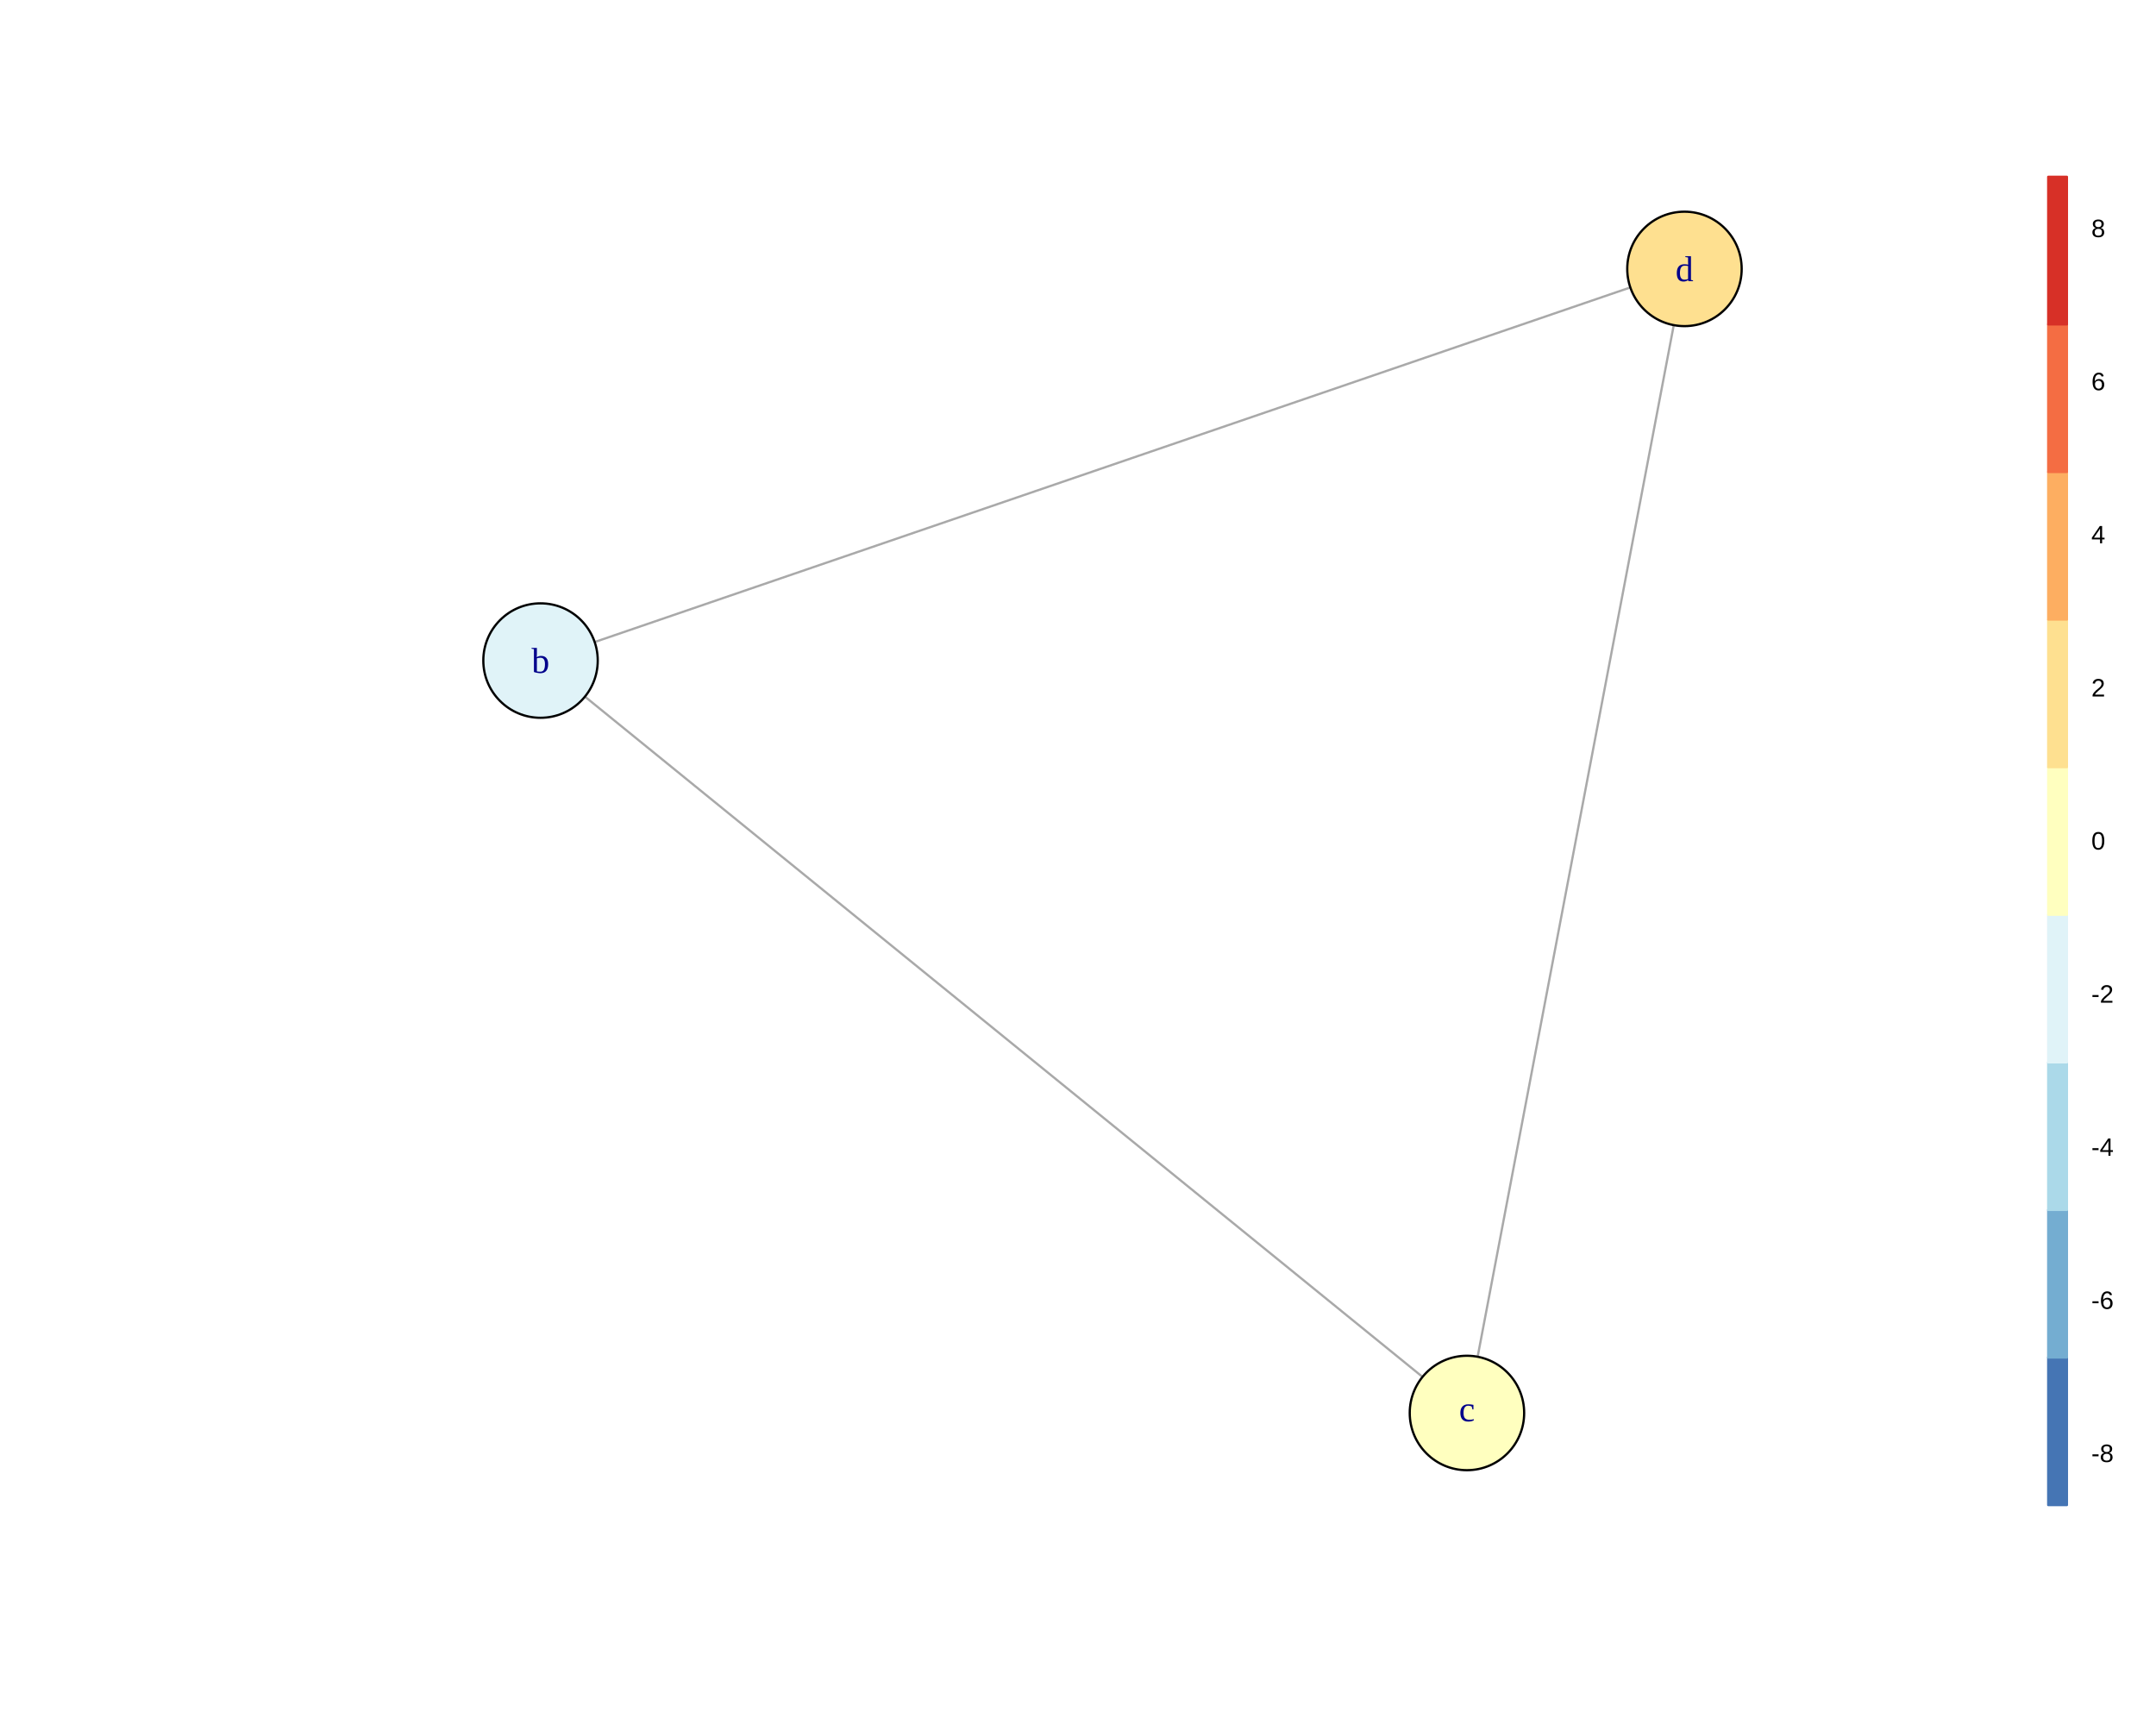
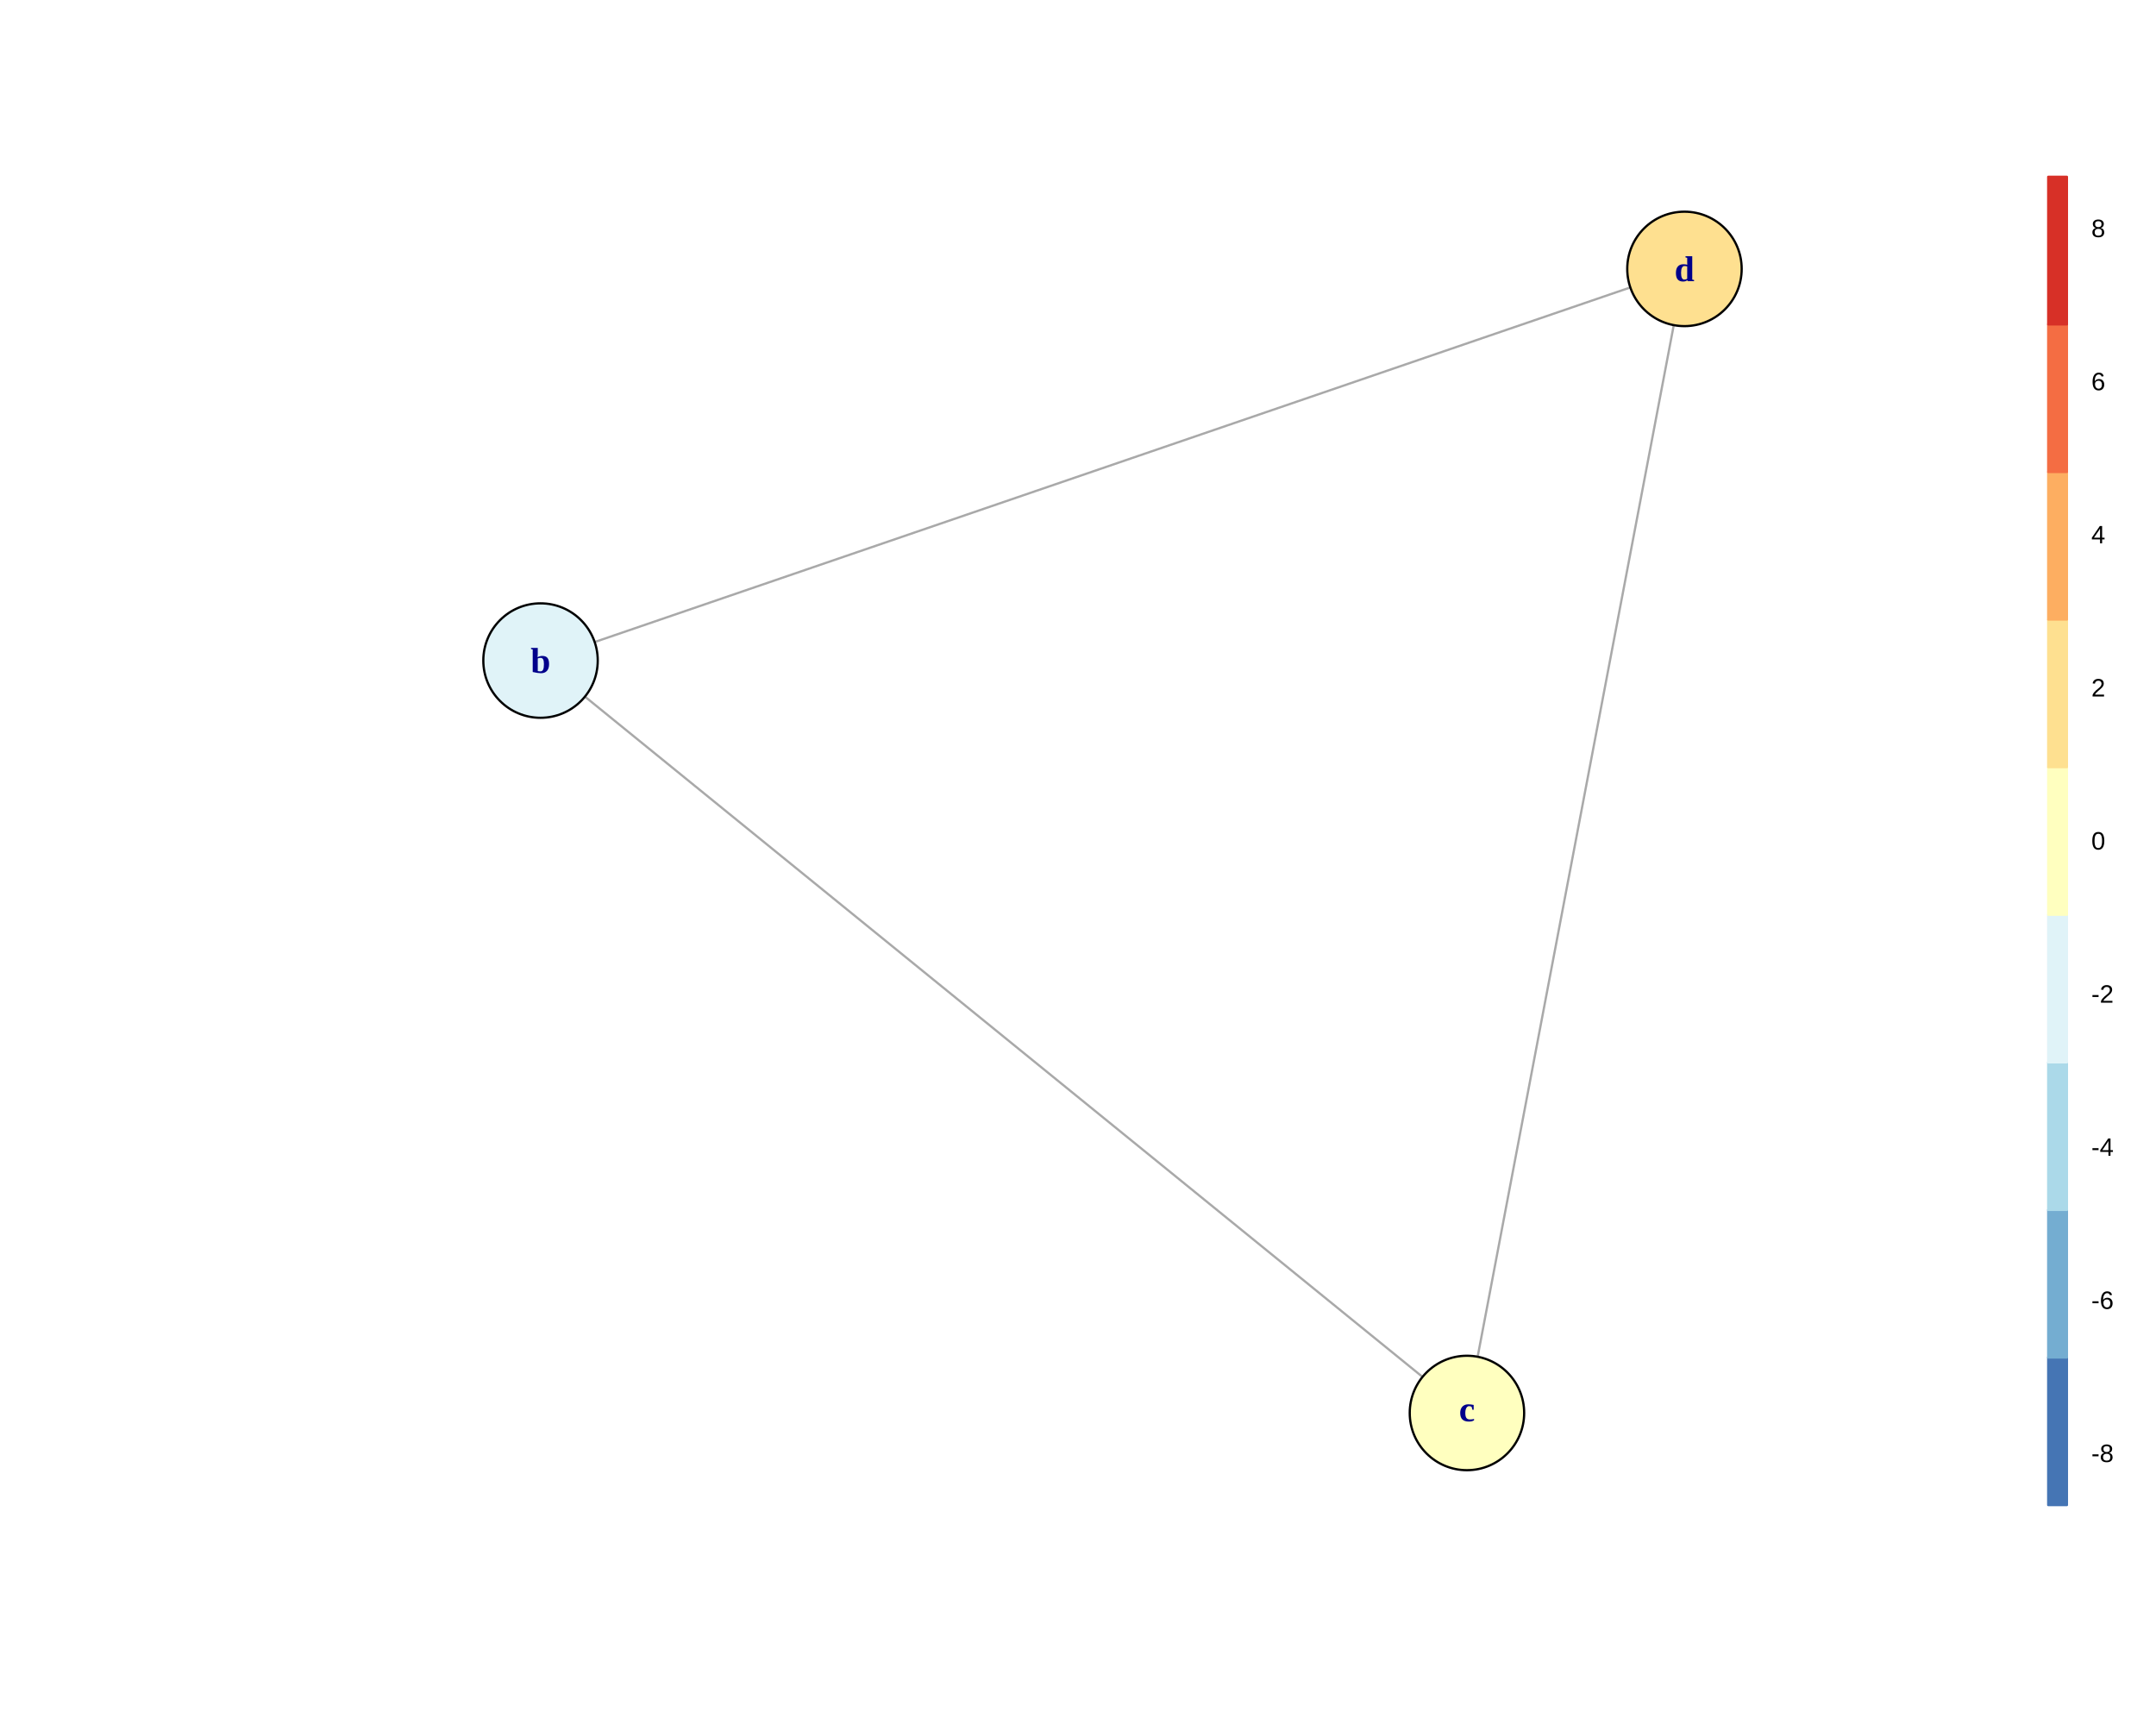
<svg xmlns="http://www.w3.org/2000/svg" viewBox="0 0 720.00 576.00">
  <defs>
    <style type="text/css">
    line, polyline, polygon, path, rect, circle {
      fill: none;
      stroke: #000000;
      stroke-linecap: round;
      stroke-linejoin: round;
      stroke-miterlimit: 10.00;
    }
  </style>
  </defs>
  <rect width="100%" height="100%" style="stroke: none; fill: #FFFFFF;" />
  <defs>
    <clipPath id="cpNTkuMDR8Njg0LjAwfDUwMi41Nnw1OS4wNA==">
      <rect x="59.04" y="59.04" width="624.96" height="443.52" />
    </clipPath>
  </defs>
  <line x1="194.07" y1="215.93" x2="548.97" y2="94.43" style="stroke-width: 0.75; stroke: #A9A9A9;" clip-path="url(#cpNTkuMDR8Njg0LjAwfDUwMi41Nnw1OS4wNA==)" />
  <line x1="191.63" y1="229.60" x2="478.77" y2="462.78" style="stroke-width: 0.75; stroke: #A9A9A9;" clip-path="url(#cpNTkuMDR8Njg0LjAwfDUwMi41Nnw1OS4wNA==)" />
  <line x1="559.85" y1="103.87" x2="492.57" y2="457.73" style="stroke-width: 0.75; stroke: #A9A9A9;" clip-path="url(#cpNTkuMDR8Njg0LjAwfDUwMi41Nnw1OS4wNA==)" />
  <circle cx="180.51" cy="220.57" r="14.33pt" style="stroke-width: 0.75; fill: #E0F3F8;" clip-path="url(#cpNTkuMDR8Njg0LjAwfDUwMi41Nnw1OS4wNA==)" />
  <circle cx="562.53" cy="89.79" r="14.33pt" style="stroke-width: 0.75; fill: #FEE090;" clip-path="url(#cpNTkuMDR8Njg0LjAwfDUwMi41Nnw1OS4wNA==)" />
  <circle cx="489.89" cy="471.81" r="14.33pt" style="stroke-width: 0.75; fill: #FFFFBF;" clip-path="url(#cpNTkuMDR8Njg0LjAwfDUwMi41Nnw1OS4wNA==)" />
  <defs>
    <clipPath id="cpMC4wMHw3MjAuMDB8NTc2LjAwfDAuMDA=">
      <rect x="0.00" y="0.00" width="720.00" height="576.00" />
    </clipPath>
  </defs>
  <g clip-path="url(#cpMC4wMHw3MjAuMDB8NTc2LjAwfDAuMDA=)">
-     <text x="177.51" y="224.67" style="font-size: 12.00px; fill: #00008B; font-family: Liberation Serif;" textLength="6.00px" lengthAdjust="spacingAndGlyphs">b</text>
+     <text x="177.18" y="224.67" style="font-size: 12.00px; font-weight: bold; fill: #00008B; font-family: Liberation Serif;" textLength="6.67px" lengthAdjust="spacingAndGlyphs">b</text>
  </g>
  <g clip-path="url(#cpMC4wMHw3MjAuMDB8NTc2LjAwfDAuMDA=)">
-     <text x="559.53" y="93.89" style="font-size: 12.00px; fill: #00008B; font-family: Liberation Serif;" textLength="6.00px" lengthAdjust="spacingAndGlyphs">d</text>
+     <text x="559.19" y="93.89" style="font-size: 12.00px; font-weight: bold; fill: #00008B; font-family: Liberation Serif;" textLength="6.67px" lengthAdjust="spacingAndGlyphs">d</text>
  </g>
  <g clip-path="url(#cpMC4wMHw3MjAuMDB8NTc2LjAwfDAuMDA=)">
-     <text x="487.23" y="474.57" style="font-size: 12.00px; fill: #00008B; font-family: Liberation Serif;" textLength="5.33px" lengthAdjust="spacingAndGlyphs">c</text>
+     <text x="487.23" y="474.58" style="font-size: 12.00px; font-weight: bold; fill: #00008B; font-family: Liberation Serif;" textLength="5.33px" lengthAdjust="spacingAndGlyphs">c</text>
  </g>
  <polygon points="684.00,502.56 684.00,453.28 690.25,453.28 690.25,502.56 " style="stroke-width: 0.75; stroke: #4575B4; fill: #4575B4;" clip-path="url(#cpMC4wMHw3MjAuMDB8NTc2LjAwfDAuMDA=)" />
  <polygon points="684.00,453.28 684.00,404.00 690.25,404.00 690.25,453.28 " style="stroke-width: 0.75; stroke: #74ADD1; fill: #74ADD1;" clip-path="url(#cpMC4wMHw3MjAuMDB8NTc2LjAwfDAuMDA=)" />
  <polygon points="684.00,404.00 684.00,354.72 690.25,354.72 690.25,404.00 " style="stroke-width: 0.75; stroke: #ABD9E9; fill: #ABD9E9;" clip-path="url(#cpMC4wMHw3MjAuMDB8NTc2LjAwfDAuMDA=)" />
  <polygon points="684.00,354.72 684.00,305.44 690.25,305.44 690.25,354.72 " style="stroke-width: 0.75; stroke: #E0F3F8; fill: #E0F3F8;" clip-path="url(#cpMC4wMHw3MjAuMDB8NTc2LjAwfDAuMDA=)" />
  <polygon points="684.00,305.44 684.00,256.16 690.25,256.16 690.25,305.44 " style="stroke-width: 0.75; stroke: #FFFFBF; fill: #FFFFBF;" clip-path="url(#cpMC4wMHw3MjAuMDB8NTc2LjAwfDAuMDA=)" />
  <polygon points="684.00,256.16 684.00,206.88 690.25,206.88 690.25,256.16 " style="stroke-width: 0.75; stroke: #FEE090; fill: #FEE090;" clip-path="url(#cpMC4wMHw3MjAuMDB8NTc2LjAwfDAuMDA=)" />
  <polygon points="684.00,206.88 684.00,157.60 690.25,157.60 690.25,206.88 " style="stroke-width: 0.75; stroke: #FDAE61; fill: #FDAE61;" clip-path="url(#cpMC4wMHw3MjAuMDB8NTc2LjAwfDAuMDA=)" />
  <polygon points="684.00,157.60 684.00,108.32 690.25,108.32 690.25,157.60 " style="stroke-width: 0.75; stroke: #F46D43; fill: #F46D43;" clip-path="url(#cpMC4wMHw3MjAuMDB8NTc2LjAwfDAuMDA=)" />
  <polygon points="684.00,108.32 684.00,59.04 690.25,59.04 690.25,108.32 " style="stroke-width: 0.75; stroke: #D73027; fill: #D73027;" clip-path="url(#cpMC4wMHw3MjAuMDB8NTc2LjAwfDAuMDA=)" />
  <g clip-path="url(#cpMC4wMHw3MjAuMDB8NTc2LjAwfDAuMDA=)">
    <text x="698.40" y="488.19" style="font-size: 8.40px; font-family: Liberation Sans;" textLength="7.47px" lengthAdjust="spacingAndGlyphs">-8</text>
  </g>
  <g clip-path="url(#cpMC4wMHw3MjAuMDB8NTc2LjAwfDAuMDA=)">
    <text x="698.40" y="437.07" style="font-size: 8.40px; font-family: Liberation Sans;" textLength="7.47px" lengthAdjust="spacingAndGlyphs">-6</text>
  </g>
  <g clip-path="url(#cpMC4wMHw3MjAuMDB8NTc2LjAwfDAuMDA=)">
    <text x="698.40" y="385.94" style="font-size: 8.40px; font-family: Liberation Sans;" textLength="7.47px" lengthAdjust="spacingAndGlyphs">-4</text>
  </g>
  <g clip-path="url(#cpMC4wMHw3MjAuMDB8NTc2LjAwfDAuMDA=)">
    <text x="698.40" y="334.81" style="font-size: 8.40px; font-family: Liberation Sans;" textLength="7.47px" lengthAdjust="spacingAndGlyphs">-2</text>
  </g>
  <g clip-path="url(#cpMC4wMHw3MjAuMDB8NTc2LjAwfDAuMDA=)">
    <text x="698.40" y="283.68" style="font-size: 8.40px; font-family: Liberation Sans;" textLength="4.67px" lengthAdjust="spacingAndGlyphs">0</text>
  </g>
  <g clip-path="url(#cpMC4wMHw3MjAuMDB8NTc2LjAwfDAuMDA=)">
    <text x="698.40" y="232.56" style="font-size: 8.40px; font-family: Liberation Sans;" textLength="4.67px" lengthAdjust="spacingAndGlyphs">2</text>
  </g>
  <g clip-path="url(#cpMC4wMHw3MjAuMDB8NTc2LjAwfDAuMDA=)">
    <text x="698.40" y="181.43" style="font-size: 8.40px; font-family: Liberation Sans;" textLength="4.67px" lengthAdjust="spacingAndGlyphs">4</text>
  </g>
  <g clip-path="url(#cpMC4wMHw3MjAuMDB8NTc2LjAwfDAuMDA=)">
    <text x="698.40" y="130.30" style="font-size: 8.40px; font-family: Liberation Sans;" textLength="4.67px" lengthAdjust="spacingAndGlyphs">6</text>
  </g>
  <g clip-path="url(#cpMC4wMHw3MjAuMDB8NTc2LjAwfDAuMDA=)">
    <text x="698.40" y="79.17" style="font-size: 8.40px; font-family: Liberation Sans;" textLength="4.67px" lengthAdjust="spacingAndGlyphs">8</text>
  </g>
</svg>
